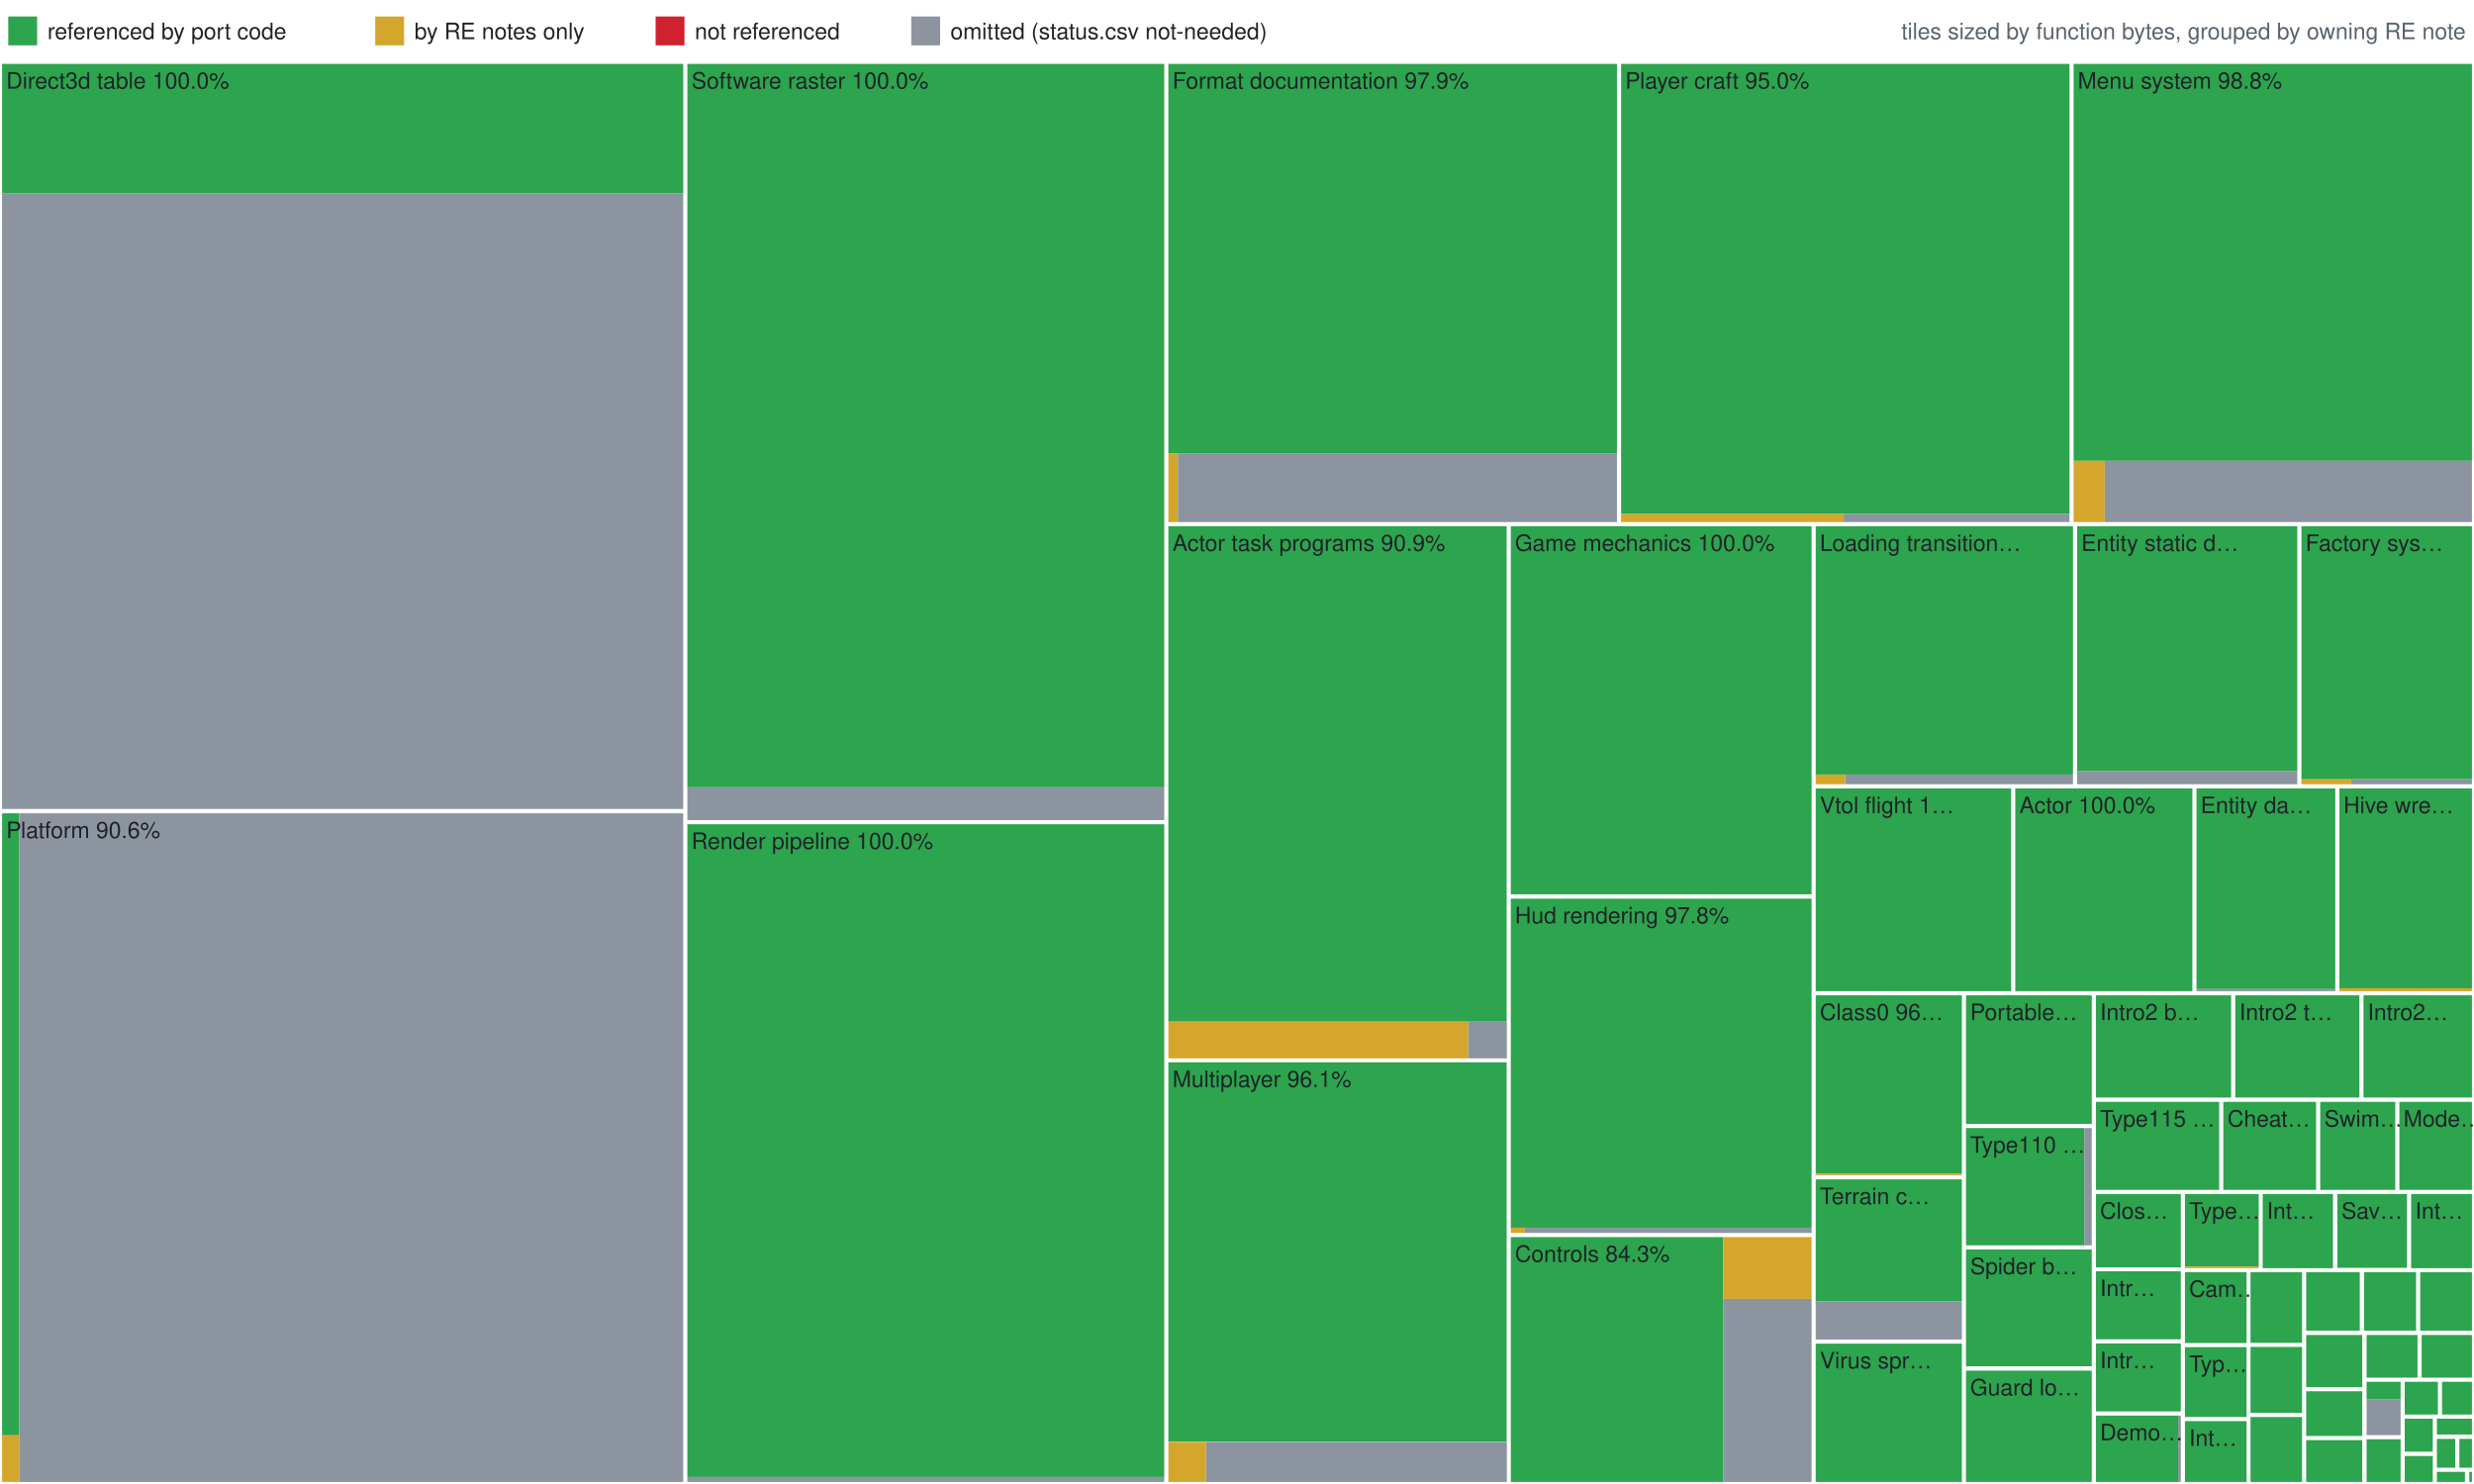
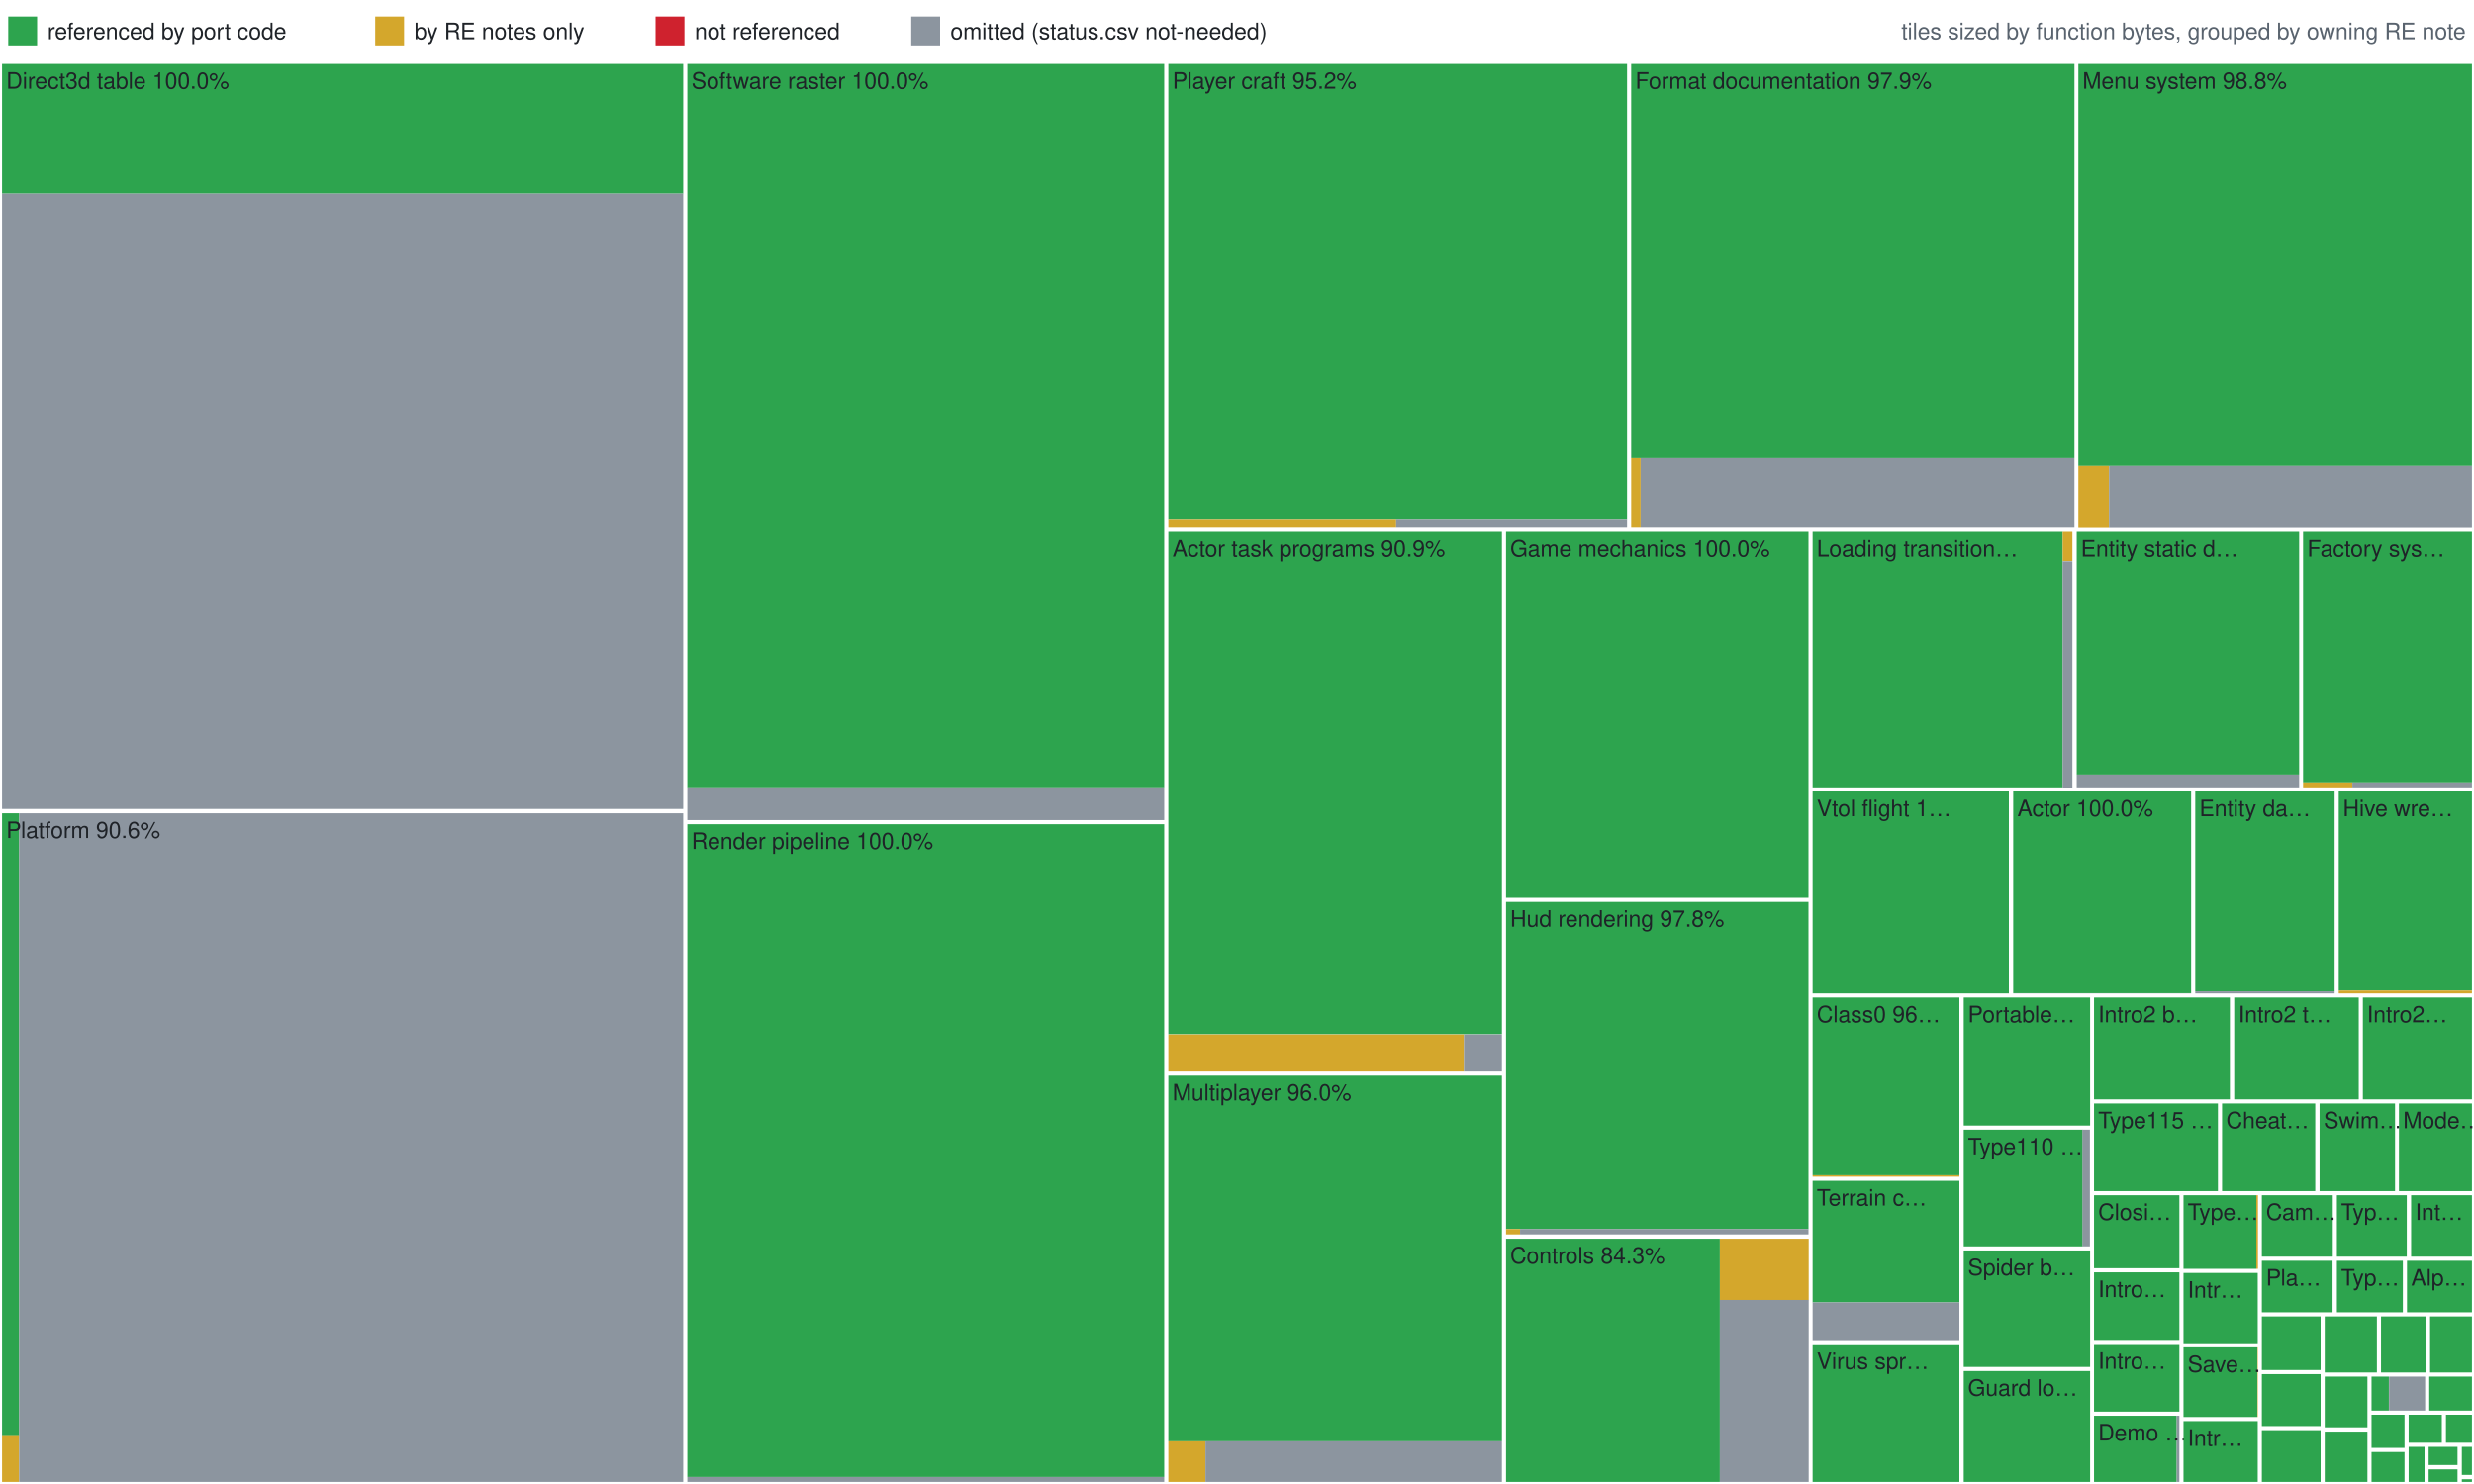
<svg xmlns="http://www.w3.org/2000/svg" width="1200" height="720" viewBox="0 0 1200 720" font-family="Segoe UI, Helvetica, Arial, sans-serif" font-size="11">
  <rect width="1200" height="720" fill="#ffffff" />
  <rect x="4" y="8" width="14" height="14" fill="#2da44e" />
  <text x="23" y="19" fill="#1f2328">referenced by port code</text>
  <rect x="182" y="8" width="14" height="14" fill="#d4a72c" />
  <text x="201" y="19" fill="#1f2328">by RE notes only</text>
  <rect x="318" y="8" width="14" height="14" fill="#cf222e" />
  <text x="337" y="19" fill="#1f2328">not referenced</text>
  <rect x="442" y="8" width="14" height="14" fill="#8c959f" />
  <text x="461" y="19" fill="#1f2328">omitted (status.csv not-needed)</text>
  <text x="1196" y="19" fill="#59636e" text-anchor="end">tiles sized by function bytes, grouped by owning RE note</text>
  <g>
    <rect x="1" y="31" width="330.4" height="62.9" fill="#2da44e" />
    <rect x="1" y="93.9" width="330.4" height="298.6" fill="#8c959f" />
    <text x="3" y="43" fill="#1f2328">Direct3d table 100.0%</text>
  </g>
  <g>
    <rect x="1" y="394.6" width="8.3" height="301.8" fill="#2da44e" />
    <rect x="1" y="696.3" width="8.3" height="22.7" fill="#d4a72c" />
    <rect x="9.3" y="394.6" width="322.1" height="324.4" fill="#8c959f" />
    <text x="3" y="406.6" fill="#1f2328">Platform 90.6%</text>
  </g>
  <g>
    <rect x="333.4" y="31" width="231.3" height="351" fill="#2da44e" />
    <rect x="333.4" y="382" width="231.3" height="15.9" fill="#8c959f" />
    <text x="335.4" y="43" fill="#1f2328">Software raster 100.0%</text>
  </g>
  <g>
    <rect x="333.4" y="399.9" width="231.3" height="316.7" fill="#2da44e" />
    <rect x="333.4" y="716.6" width="231.3" height="2.4" fill="#8c959f" />
    <text x="335.4" y="411.9" fill="#1f2328">Render pipeline 100.0%</text>
  </g>
  <g>
-     <rect x="566.7" y="31" width="217.6" height="188.9" fill="#2da44e" />
-     <rect x="566.7" y="219.9" width="4.6" height="33.4" fill="#d4a72c" />
-     <rect x="571.3" y="219.9" width="213" height="33.4" fill="#8c959f" />
-     <text x="568.7" y="43" fill="#1f2328">Format documentation 97.9%</text>
-   </g>
-   <g>
-     <rect x="786.3" y="31" width="217.5" height="218.4" fill="#2da44e" />
-     <rect x="786.3" y="249.4" width="108" height="3.9" fill="#d4a72c" />
-     <rect x="894.3" y="249.4" width="109.5" height="3.9" fill="#8c959f" />
-     <text x="788.3" y="43" fill="#1f2328">Player craft 95.0%</text>
-   </g>
-   <g>
-     <rect x="1005.8" y="31" width="193.2" height="192.6" fill="#2da44e" />
-     <rect x="1005.8" y="223.6" width="15.1" height="29.7" fill="#d4a72c" />
-     <rect x="1020.9" y="223.6" width="178.1" height="29.7" fill="#8c959f" />
-     <text x="1007.8" y="43" fill="#1f2328">Menu system 98.8%</text>
-   </g>
-   <g>
-     <rect x="566.7" y="255.3" width="164.1" height="240.4" fill="#2da44e" />
-     <rect x="566.7" y="495.7" width="145.5" height="17.8" fill="#d4a72c" />
-     <rect x="712.2" y="495.7" width="18.7" height="17.8" fill="#8c959f" />
-     <text x="568.7" y="267.3" fill="#1f2328">Actor task programs 90.9%</text>
-   </g>
-   <g>
-     <rect x="566.7" y="515.4" width="164.1" height="184.1" fill="#2da44e" />
-     <rect x="566.7" y="699.6" width="18.3" height="19.4" fill="#d4a72c" />
-     <rect x="585" y="699.6" width="145.9" height="19.4" fill="#8c959f" />
-     <text x="568.7" y="527.4" fill="#1f2328">Multiplayer 96.1%</text>
-   </g>
-   <g>
-     <rect x="732.8" y="255.3" width="145.9" height="178.6" fill="#2da44e" />
-     <text x="734.8" y="267.3" fill="#1f2328">Game mechanics 100.0%</text>
-   </g>
-   <g>
-     <rect x="732.8" y="436" width="145.9" height="159.7" fill="#2da44e" />
-     <rect x="732.8" y="595.6" width="6.8" height="2.6" fill="#d4a72c" />
-     <rect x="739.6" y="595.6" width="139.1" height="2.6" fill="#8c959f" />
-     <text x="734.8" y="448" fill="#1f2328">Hud rendering 97.8%</text>
-   </g>
-   <g>
-     <rect x="732.8" y="600.2" width="103.1" height="118.8" fill="#2da44e" />
-     <rect x="835.9" y="600.2" width="42.8" height="30" fill="#d4a72c" />
-     <rect x="835.9" y="630.2" width="42.8" height="88.8" fill="#8c959f" />
-     <text x="734.8" y="612.2" fill="#1f2328">Controls 84.3%</text>
-   </g>
-   <g>
-     <rect x="880.7" y="255.3" width="124.8" height="120.5" fill="#2da44e" />
-     <rect x="880.7" y="375.8" width="14.3" height="4.7" fill="#d4a72c" />
-     <rect x="895" y="375.8" width="110.5" height="4.7" fill="#8c959f" />
-     <text x="882.7" y="267.3" fill="#1f2328">Loading transition…</text>
-   </g>
-   <g>
-     <rect x="1007.5" y="255.3" width="106.8" height="118.9" fill="#2da44e" />
-     <rect x="1007.5" y="374.2" width="106.8" height="6.3" fill="#8c959f" />
-     <text x="1009.5" y="267.3" fill="#1f2328">Entity static d…</text>
-   </g>
-   <g>
-     <rect x="1116.3" y="255.3" width="82.7" height="122.8" fill="#2da44e" />
-     <rect x="1116.3" y="378.1" width="24.1" height="2.4" fill="#d4a72c" />
-     <rect x="1140.4" y="378.1" width="58.6" height="2.4" fill="#8c959f" />
-     <text x="1118.3" y="267.3" fill="#1f2328">Factory sys…</text>
-   </g>
-   <g>
-     <rect x="880.7" y="382.5" width="94.8" height="98.4" fill="#2da44e" />
-     <text x="882.7" y="394.5" fill="#1f2328">Vtol flight 1…</text>
-   </g>
-   <g>
-     <rect x="977.5" y="382.5" width="85.9" height="98.4" fill="#2da44e" />
-     <rect x="977.5" y="480.9" width="85.9" height="0.1" fill="#8c959f" />
-     <text x="979.5" y="394.5" fill="#1f2328">Actor 100.0%</text>
-   </g>
-   <g>
-     <rect x="1065.4" y="382.5" width="67.3" height="97.4" fill="#2da44e" />
-     <rect x="1065.4" y="479.9" width="67.3" height="1" fill="#8c959f" />
-     <text x="1067.4" y="394.5" fill="#1f2328">Entity da…</text>
-   </g>
-   <g>
-     <rect x="1134.7" y="382.5" width="64.3" height="97" fill="#2da44e" />
-     <rect x="1134.7" y="479.5" width="64.3" height="1.4" fill="#d4a72c" />
-     <text x="1136.7" y="394.5" fill="#1f2328">Hive wre…</text>
-   </g>
-   <g>
-     <rect x="880.7" y="482.9" width="70.9" height="86.6" fill="#2da44e" />
-     <rect x="880.7" y="569.5" width="70.9" height="0.7" fill="#d4a72c" />
-     <text x="882.7" y="494.9" fill="#1f2328">Class0 96…</text>
-   </g>
-   <g>
-     <rect x="880.7" y="572.2" width="70.9" height="59.3" fill="#2da44e" />
-     <rect x="880.7" y="631.5" width="70.9" height="18.4" fill="#8c959f" />
-     <text x="882.7" y="584.2" fill="#1f2328">Terrain c…</text>
-   </g>
-   <g>
-     <rect x="880.7" y="651.9" width="70.9" height="67.1" fill="#2da44e" />
-     <text x="882.7" y="663.9" fill="#1f2328">Virus spr…</text>
-   </g>
-   <g>
-     <rect x="953.6" y="482.9" width="61" height="62.4" fill="#2da44e" />
-     <text x="955.6" y="494.9" fill="#1f2328">Portable…</text>
-   </g>
-   <g>
-     <rect x="953.6" y="547.3" width="57.4" height="56.9" fill="#2da44e" />
-     <rect x="1011" y="547.3" width="3.6" height="56.9" fill="#8c959f" />
-     <text x="955.6" y="559.3" fill="#1f2328">Type110 …</text>
-   </g>
-   <g>
-     <rect x="953.6" y="606.2" width="61" height="56.7" fill="#2da44e" />
-     <text x="955.6" y="618.2" fill="#1f2328">Spider b…</text>
-   </g>
-   <g>
-     <rect x="953.6" y="665" width="61" height="54" fill="#2da44e" />
-     <text x="955.6" y="677" fill="#1f2328">Guard lo…</text>
-   </g>
-   <g>
-     <rect x="1016.6" y="482.9" width="65.6" height="49.6" fill="#2da44e" />
-     <text x="1018.6" y="494.9" fill="#1f2328">Intro2 b…</text>
-   </g>
-   <g>
-     <rect x="1084.2" y="482.9" width="60.2" height="49.6" fill="#2da44e" />
-     <text x="1086.2" y="494.9" fill="#1f2328">Intro2 t…</text>
-   </g>
-   <g>
-     <rect x="1146.4" y="482.9" width="52.6" height="49.6" fill="#2da44e" />
-     <text x="1148.4" y="494.9" fill="#1f2328">Intro2…</text>
-   </g>
-   <g>
-     <rect x="1016.6" y="534.6" width="59.8" height="42.7" fill="#2da44e" />
-     <text x="1018.6" y="546.6" fill="#1f2328">Type115 …</text>
-   </g>
-   <g>
-     <rect x="1078.4" y="534.6" width="45" height="42.7" fill="#2da44e" />
-     <text x="1080.4" y="546.6" fill="#1f2328">Cheat…</text>
-   </g>
-   <g>
-     <rect x="1125.4" y="534.6" width="36.4" height="42.7" fill="#2da44e" />
-     <text x="1127.4" y="546.6" fill="#1f2328">Swim…</text>
-   </g>
-   <g>
-     <rect x="1163.8" y="534.6" width="35.2" height="42.7" fill="#2da44e" />
-     <text x="1165.8" y="546.6" fill="#1f2328">Mode…</text>
-   </g>
-   <g>
-     <rect x="1016.6" y="579.3" width="41.2" height="35.6" fill="#2da44e" />
-     <text x="1018.6" y="591.3" fill="#1f2328">Clos…</text>
-   </g>
-   <g>
-     <rect x="1016.6" y="616.8" width="41.2" height="33" fill="#2da44e" />
-     <text x="1018.6" y="628.8" fill="#1f2328">Intr…</text>
-   </g>
-   <g>
-     <rect x="1016.6" y="651.8" width="41.2" height="33" fill="#2da44e" />
-     <text x="1018.6" y="663.8" fill="#1f2328">Intr…</text>
-   </g>
-   <g>
-     <rect x="1016.6" y="686.8" width="39.9" height="32.2" fill="#2da44e" />
-     <rect x="1056.5" y="686.8" width="1.3" height="32.2" fill="#8c959f" />
-     <text x="1018.6" y="698.8" fill="#1f2328">Demo…</text>
-   </g>
-   <g>
-     <rect x="1059.8" y="579.3" width="35.8" height="35.2" fill="#2da44e" />
-     <rect x="1059.8" y="614.5" width="35.8" height="0.8" fill="#d4a72c" />
-     <text x="1061.8" y="591.3" fill="#1f2328">Type…</text>
-   </g>
-   <g>
-     <rect x="1097.5" y="579.3" width="34.1" height="36" fill="#2da44e" />
-     <text x="1099.5" y="591.3" fill="#1f2328">Int…</text>
-   </g>
-   <g>
-     <rect x="1133.7" y="579.3" width="33.8" height="35.8" fill="#2da44e" />
-     <rect x="1133.7" y="615" width="33.8" height="0.2" fill="#d4a72c" />
-     <text x="1135.7" y="591.3" fill="#1f2328">Sav…</text>
-   </g>
-   <g>
-     <rect x="1169.5" y="579.3" width="29.5" height="36" fill="#2da44e" />
-     <text x="1171.5" y="591.3" fill="#1f2328">Int…</text>
-   </g>
-   <g>
-     <rect x="1059.8" y="617.2" width="29.9" height="34.4" fill="#2da44e" />
-     <text x="1061.8" y="629.2" fill="#1f2328">Cam…</text>
-   </g>
-   <g>
-     <rect x="1059.8" y="653.6" width="29.9" height="33.9" fill="#2da44e" />
-     <text x="1061.8" y="665.6" fill="#1f2328">Typ…</text>
-   </g>
-   <g>
-     <rect x="1059.8" y="689.5" width="29.9" height="29.5" fill="#2da44e" />
-     <text x="1061.8" y="701.5" fill="#1f2328">Int…</text>
-   </g>
-   <g>
-     <rect x="1091.6" y="617.2" width="25" height="34.3" fill="#2da44e" />
-   </g>
-   <g>
-     <rect x="1091.6" y="653.5" width="25" height="32" fill="#2da44e" />
-   </g>
-   <g>
-     <rect x="1091.6" y="687.5" width="25" height="31.5" fill="#2da44e" />
-   </g>
-   <g>
-     <rect x="1118.6" y="617.2" width="26" height="28.4" fill="#2da44e" />
-   </g>
-   <g>
-     <rect x="1146.7" y="617.2" width="25.2" height="28.4" fill="#2da44e" />
-   </g>
-   <g>
-     <rect x="1173.9" y="617.2" width="25.1" height="28.4" fill="#2da44e" />
-   </g>
-   <g>
-     <rect x="1118.6" y="647.7" width="27.2" height="25.3" fill="#2da44e" />
-   </g>
-   <g>
-     <rect x="1118.6" y="675" width="27.2" height="21.7" fill="#2da44e" />
-   </g>
-   <g>
-     <rect x="1118.6" y="698.7" width="27.2" height="20.3" fill="#2da44e" />
-   </g>
-   <g>
-     <rect x="1147.9" y="647.7" width="24.7" height="20.7" fill="#2da44e" />
-   </g>
-   <g>
-     <rect x="1174.6" y="647.7" width="24.4" height="20.7" fill="#2da44e" />
-   </g>
-   <g>
-     <rect x="1147.9" y="670.4" width="16.5" height="8.4" fill="#2da44e" />
-     <rect x="1147.9" y="678.8" width="16.5" height="17.5" fill="#8c959f" />
-   </g>
-   <g>
-     <rect x="1147.9" y="698.3" width="16.5" height="20.7" fill="#2da44e" />
-   </g>
-   <g>
-     <rect x="1166.4" y="670.4" width="16.1" height="15.9" fill="#2da44e" />
-   </g>
-   <g>
-     <rect x="1184.5" y="670.4" width="14.5" height="15.9" fill="#2da44e" />
-   </g>
-   <g>
-     <rect x="1166.4" y="688.3" width="13.6" height="16" fill="#2da44e" />
-   </g>
-   <g>
-     <rect x="1166.4" y="706.4" width="13.6" height="12.6" fill="#2da44e" />
-   </g>
-   <g>
-     <rect x="1182" y="688.3" width="17" height="7.7" fill="#2da44e" />
-   </g>
-   <g>
-     <rect x="1182" y="698.1" width="8.9" height="14" fill="#2da44e" />
-   </g>
-   <g>
-     <rect x="1192.9" y="698.1" width="6.1" height="14" fill="#2da44e" />
-   </g>
-   <g>
-     <rect x="1182" y="714.1" width="13.6" height="4.9" fill="#2da44e" />
-   </g>
-   <g>
-     <rect x="1197.7" y="714.1" width="1.3" height="4.9" fill="#2da44e" />
+     <rect x="566.7" y="31" width="222.5" height="221.2" fill="#2da44e" />
+     <rect x="566.7" y="252.2" width="110.5" height="3.8" fill="#d4a72c" />
+     <rect x="677.2" y="252.2" width="112" height="3.8" fill="#8c959f" />
+     <text x="568.7" y="43" fill="#1f2328">Player craft 95.2%</text>
+   </g>
+   <g>
+     <rect x="791.2" y="31" width="215" height="191.2" fill="#2da44e" />
+     <rect x="791.2" y="222.2" width="4.6" height="33.8" fill="#d4a72c" />
+     <rect x="795.8" y="222.2" width="210.4" height="33.8" fill="#8c959f" />
+     <text x="793.2" y="43" fill="#1f2328">Format documentation 97.9%</text>
+   </g>
+   <g>
+     <rect x="1008.1" y="31" width="190.9" height="195" fill="#2da44e" />
+     <rect x="1008.1" y="226" width="14.9" height="30.1" fill="#d4a72c" />
+     <rect x="1023" y="226" width="176" height="30.1" fill="#8c959f" />
+     <text x="1010.1" y="43" fill="#1f2328">Menu system 98.8%</text>
+   </g>
+   <g>
+     <rect x="566.7" y="258" width="161.8" height="243.8" fill="#2da44e" />
+     <rect x="566.7" y="501.9" width="143.4" height="18" fill="#d4a72c" />
+     <rect x="710.1" y="501.9" width="18.4" height="18" fill="#8c959f" />
+     <text x="568.7" y="270" fill="#1f2328">Actor task programs 90.9%</text>
+   </g>
+   <g>
+     <rect x="566.7" y="521.9" width="161.8" height="177.4" fill="#2da44e" />
+     <rect x="566.7" y="699.3" width="18" height="19.7" fill="#d4a72c" />
+     <rect x="584.7" y="699.3" width="143.8" height="19.7" fill="#8c959f" />
+     <text x="568.7" y="533.9" fill="#1f2328">Multiplayer 96.0%</text>
+   </g>
+   <g>
+     <rect x="730.5" y="258" width="146.7" height="177.6" fill="#2da44e" />
+     <text x="732.5" y="270" fill="#1f2328">Game mechanics 100.0%</text>
+   </g>
+   <g>
+     <rect x="730.5" y="437.6" width="146.7" height="158.7" fill="#2da44e" />
+     <rect x="730.5" y="596.3" width="6.8" height="2.6" fill="#d4a72c" />
+     <rect x="737.3" y="596.3" width="139.9" height="2.6" fill="#8c959f" />
+     <text x="732.5" y="449.6" fill="#1f2328">Hud rendering 97.8%</text>
+   </g>
+   <g>
+     <rect x="730.5" y="601" width="103.7" height="118" fill="#2da44e" />
+     <rect x="834.2" y="601" width="43.1" height="29.8" fill="#d4a72c" />
+     <rect x="834.2" y="630.7" width="43.1" height="88.3" fill="#8c959f" />
+     <text x="732.5" y="613" fill="#1f2328">Controls 84.3%</text>
+   </g>
+   <g>
+     <rect x="879.2" y="258" width="121.3" height="124" fill="#2da44e" />
+     <rect x="1000.5" y="258" width="4.7" height="14.2" fill="#d4a72c" />
+     <rect x="1000.5" y="272.3" width="4.7" height="109.8" fill="#8c959f" />
+     <text x="881.2" y="270" fill="#1f2328">Loading transition…</text>
+   </g>
+   <g>
+     <rect x="1007.3" y="258" width="107.9" height="117.8" fill="#2da44e" />
+     <rect x="1007.3" y="375.8" width="107.9" height="6.2" fill="#8c959f" />
+     <text x="1009.3" y="270" fill="#1f2328">Entity static d…</text>
+   </g>
+   <g>
+     <rect x="1117.1" y="258" width="81.9" height="121.6" fill="#2da44e" />
+     <rect x="1117.1" y="379.6" width="23.9" height="2.4" fill="#d4a72c" />
+     <rect x="1141" y="379.6" width="58" height="2.4" fill="#8c959f" />
+     <text x="1119.1" y="270" fill="#1f2328">Factory sys…</text>
+   </g>
+   <g>
+     <rect x="879.2" y="384" width="95.2" height="98" fill="#2da44e" />
+     <text x="881.2" y="396" fill="#1f2328">Vtol flight 1…</text>
+   </g>
+   <g>
+     <rect x="976.5" y="384" width="86.3" height="97.9" fill="#2da44e" />
+     <rect x="976.5" y="481.9" width="86.3" height="0.1" fill="#8c959f" />
+     <text x="978.5" y="396" fill="#1f2328">Actor 100.0%</text>
+   </g>
+   <g>
+     <rect x="1064.8" y="384" width="67.6" height="97" fill="#2da44e" />
+     <rect x="1064.8" y="481" width="67.6" height="1" fill="#8c959f" />
+     <text x="1066.8" y="396" fill="#1f2328">Entity da…</text>
+   </g>
+   <g>
+     <rect x="1134.4" y="384" width="64.6" height="96.6" fill="#2da44e" />
+     <rect x="1134.4" y="480.6" width="64.6" height="1.4" fill="#d4a72c" />
+     <text x="1136.4" y="396" fill="#1f2328">Hive wre…</text>
+   </g>
+   <g>
+     <rect x="879.2" y="484" width="71.2" height="86.2" fill="#2da44e" />
+     <rect x="879.2" y="570.2" width="71.2" height="0.7" fill="#d4a72c" />
+     <text x="881.2" y="496" fill="#1f2328">Class0 96…</text>
+   </g>
+   <g>
+     <rect x="879.2" y="572.9" width="71.2" height="59" fill="#2da44e" />
+     <rect x="879.2" y="631.9" width="71.2" height="18.3" fill="#8c959f" />
+     <text x="881.2" y="584.9" fill="#1f2328">Terrain c…</text>
+   </g>
+   <g>
+     <rect x="879.2" y="652.2" width="71.2" height="66.8" fill="#2da44e" />
+     <text x="881.2" y="664.2" fill="#1f2328">Virus spr…</text>
+   </g>
+   <g>
+     <rect x="952.5" y="484" width="61.3" height="62.1" fill="#2da44e" />
+     <text x="954.5" y="496" fill="#1f2328">Portable…</text>
+   </g>
+   <g>
+     <rect x="952.5" y="548.1" width="57.7" height="56.6" fill="#2da44e" />
+     <rect x="1010.1" y="548.1" width="3.6" height="56.6" fill="#8c959f" />
+     <text x="954.5" y="560.1" fill="#1f2328">Type110 …</text>
+   </g>
+   <g>
+     <rect x="952.5" y="606.7" width="61.3" height="56.5" fill="#2da44e" />
+     <text x="954.5" y="618.7" fill="#1f2328">Spider b…</text>
+   </g>
+   <g>
+     <rect x="952.5" y="665.2" width="61.3" height="53.8" fill="#2da44e" />
+     <text x="954.5" y="677.2" fill="#1f2328">Guard lo…</text>
+   </g>
+   <g>
+     <rect x="1015.7" y="484" width="65.9" height="49.4" fill="#2da44e" />
+     <text x="1017.7" y="496" fill="#1f2328">Intro2 b…</text>
+   </g>
+   <g>
+     <rect x="1083.7" y="484" width="60.4" height="49.4" fill="#2da44e" />
+     <text x="1085.7" y="496" fill="#1f2328">Intro2 t…</text>
+   </g>
+   <g>
+     <rect x="1146.1" y="484" width="52.9" height="49.4" fill="#2da44e" />
+     <text x="1148.1" y="496" fill="#1f2328">Intro2…</text>
+   </g>
+   <g>
+     <rect x="1015.7" y="535.4" width="60.1" height="42.5" fill="#2da44e" />
+     <text x="1017.7" y="547.4" fill="#1f2328">Type115 …</text>
+   </g>
+   <g>
+     <rect x="1077.8" y="535.4" width="45.2" height="42.5" fill="#2da44e" />
+     <text x="1079.8" y="547.4" fill="#1f2328">Cheat…</text>
+   </g>
+   <g>
+     <rect x="1125.1" y="535.4" width="36.6" height="42.5" fill="#2da44e" />
+     <text x="1127.1" y="547.4" fill="#1f2328">Swim…</text>
+   </g>
+   <g>
+     <rect x="1163.6" y="535.4" width="35.4" height="42.5" fill="#2da44e" />
+     <text x="1165.6" y="547.4" fill="#1f2328">Mode…</text>
+   </g>
+   <g>
+     <rect x="1015.7" y="579.9" width="41.4" height="35.4" fill="#2da44e" />
+     <text x="1017.7" y="591.9" fill="#1f2328">Closi…</text>
+   </g>
+   <g>
+     <rect x="1015.7" y="617.3" width="41.4" height="32.8" fill="#2da44e" />
+     <text x="1017.7" y="629.3" fill="#1f2328">Intro…</text>
+   </g>
+   <g>
+     <rect x="1015.7" y="652.1" width="41.4" height="32.8" fill="#2da44e" />
+     <text x="1017.7" y="664.1" fill="#1f2328">Intro…</text>
+   </g>
+   <g>
+     <rect x="1015.7" y="686.9" width="40.1" height="32.1" fill="#2da44e" />
+     <rect x="1055.8" y="686.9" width="1.3" height="32.1" fill="#8c959f" />
+     <text x="1017.7" y="698.9" fill="#1f2328">Demo …</text>
+   </g>
+   <g>
+     <rect x="1059.1" y="579.9" width="35.3" height="35.7" fill="#2da44e" />
+     <rect x="1094.4" y="579.9" width="0.8" height="35.7" fill="#d4a72c" />
+     <text x="1061.1" y="591.9" fill="#1f2328">Type…</text>
+   </g>
+   <g>
+     <rect x="1059.1" y="617.6" width="36" height="34.1" fill="#2da44e" />
+     <text x="1061.1" y="629.6" fill="#1f2328">Intr…</text>
+   </g>
+   <g>
+     <rect x="1059.1" y="653.7" width="35.8" height="33.8" fill="#2da44e" />
+     <rect x="1094.9" y="653.7" width="0.2" height="33.8" fill="#d4a72c" />
+     <text x="1061.1" y="665.7" fill="#1f2328">Save…</text>
+   </g>
+   <g>
+     <rect x="1059.1" y="689.5" width="36" height="29.5" fill="#2da44e" />
+     <text x="1061.1" y="701.5" fill="#1f2328">Intr…</text>
+   </g>
+   <g>
+     <rect x="1097.1" y="579.9" width="34.4" height="29.8" fill="#2da44e" />
+     <text x="1099.1" y="591.9" fill="#1f2328">Cam…</text>
+   </g>
+   <g>
+     <rect x="1133.5" y="579.9" width="33.9" height="29.8" fill="#2da44e" />
+     <text x="1135.5" y="591.9" fill="#1f2328">Typ…</text>
+   </g>
+   <g>
+     <rect x="1169.5" y="579.9" width="29.5" height="29.8" fill="#2da44e" />
+     <text x="1171.5" y="591.9" fill="#1f2328">Int…</text>
+   </g>
+   <g>
+     <rect x="1097.1" y="611.7" width="34.3" height="25" fill="#2da44e" />
+     <text x="1099.1" y="623.7" fill="#1f2328">Pla…</text>
+   </g>
+   <g>
+     <rect x="1133.5" y="611.7" width="32" height="25" fill="#2da44e" />
+     <text x="1135.5" y="623.7" fill="#1f2328">Typ…</text>
+   </g>
+   <g>
+     <rect x="1167.5" y="611.7" width="31.5" height="25" fill="#2da44e" />
+     <text x="1169.5" y="623.7" fill="#1f2328">Alp…</text>
+   </g>
+   <g>
+     <rect x="1097.1" y="638.7" width="28.5" height="26" fill="#2da44e" />
+   </g>
+   <g>
+     <rect x="1097.1" y="666.7" width="28.5" height="25.2" fill="#2da44e" />
+   </g>
+   <g>
+     <rect x="1097.1" y="693.9" width="28.5" height="25.1" fill="#2da44e" />
+   </g>
+   <g>
+     <rect x="1127.6" y="638.7" width="25.3" height="27.2" fill="#2da44e" />
+   </g>
+   <g>
+     <rect x="1154.9" y="638.7" width="21.7" height="27.2" fill="#2da44e" />
+   </g>
+   <g>
+     <rect x="1178.7" y="638.7" width="20.3" height="27.2" fill="#2da44e" />
+   </g>
+   <g>
+     <rect x="1127.6" y="667.9" width="20.7" height="24.6" fill="#2da44e" />
+   </g>
+   <g>
+     <rect x="1127.6" y="694.6" width="20.7" height="24.4" fill="#2da44e" />
+   </g>
+   <g>
+     <rect x="1150.3" y="667.9" width="8.4" height="16.5" fill="#2da44e" />
+     <rect x="1158.8" y="667.9" width="17.5" height="16.5" fill="#8c959f" />
+   </g>
+   <g>
+     <rect x="1178.3" y="667.9" width="20.7" height="16.5" fill="#2da44e" />
+   </g>
+   <g>
+     <rect x="1150.3" y="686.4" width="16" height="16.1" fill="#2da44e" />
+   </g>
+   <g>
+     <rect x="1150.3" y="704.5" width="16" height="14.5" fill="#2da44e" />
+   </g>
+   <g>
+     <rect x="1168.3" y="686.4" width="16.1" height="13.6" fill="#2da44e" />
+   </g>
+   <g>
+     <rect x="1186.4" y="686.4" width="12.6" height="13.6" fill="#2da44e" />
+   </g>
+   <g>
+     <rect x="1168.3" y="702" width="7.7" height="17" fill="#2da44e" />
+   </g>
+   <g>
+     <rect x="1178" y="702" width="14" height="8.8" fill="#2da44e" />
+   </g>
+   <g>
+     <rect x="1178" y="712.9" width="14" height="6.1" fill="#2da44e" />
+   </g>
+   <g>
+     <rect x="1194.1" y="702" width="4.9" height="13.6" fill="#2da44e" />
+   </g>
+   <g>
+     <rect x="1194.1" y="717.7" width="4.9" height="1.3" fill="#2da44e" />
  </g>
</svg>
